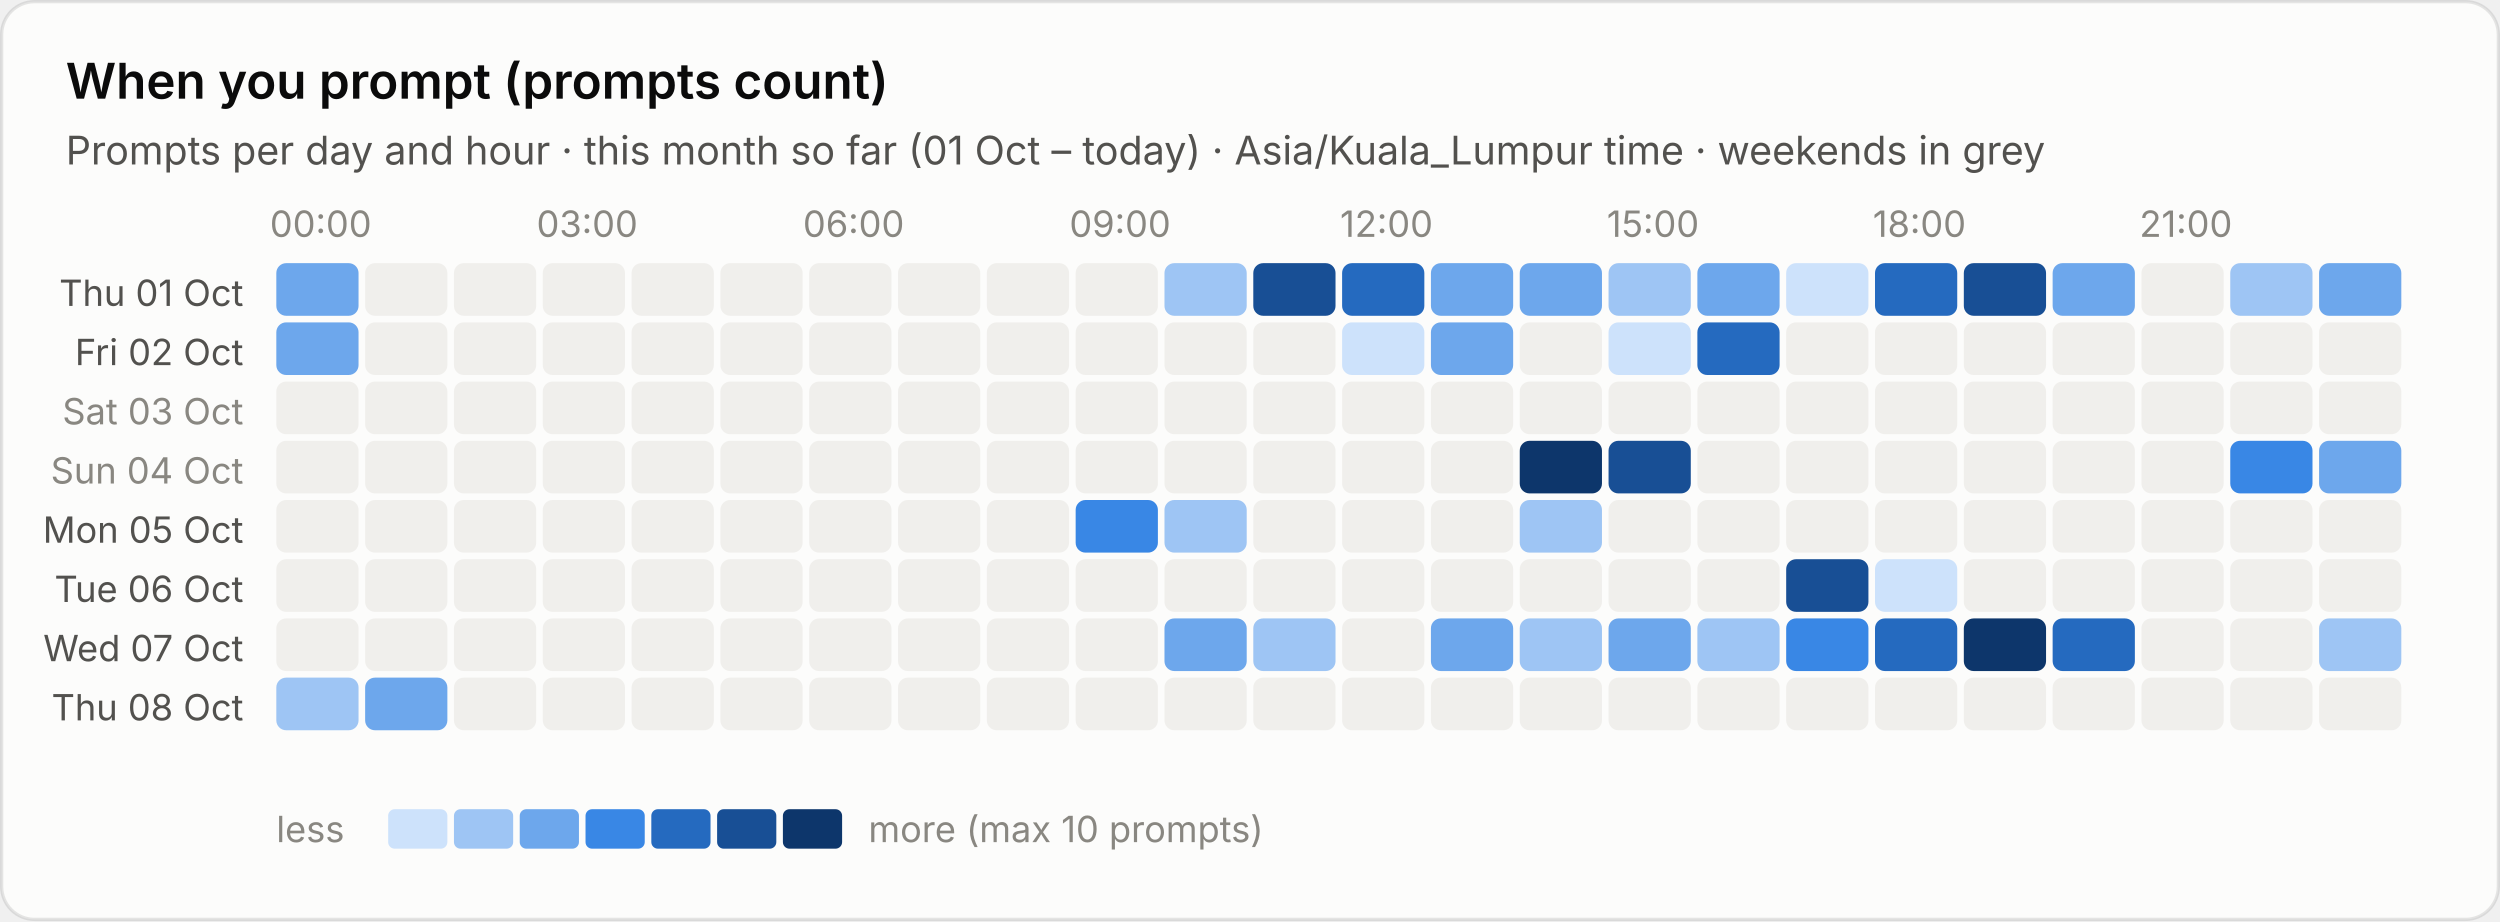
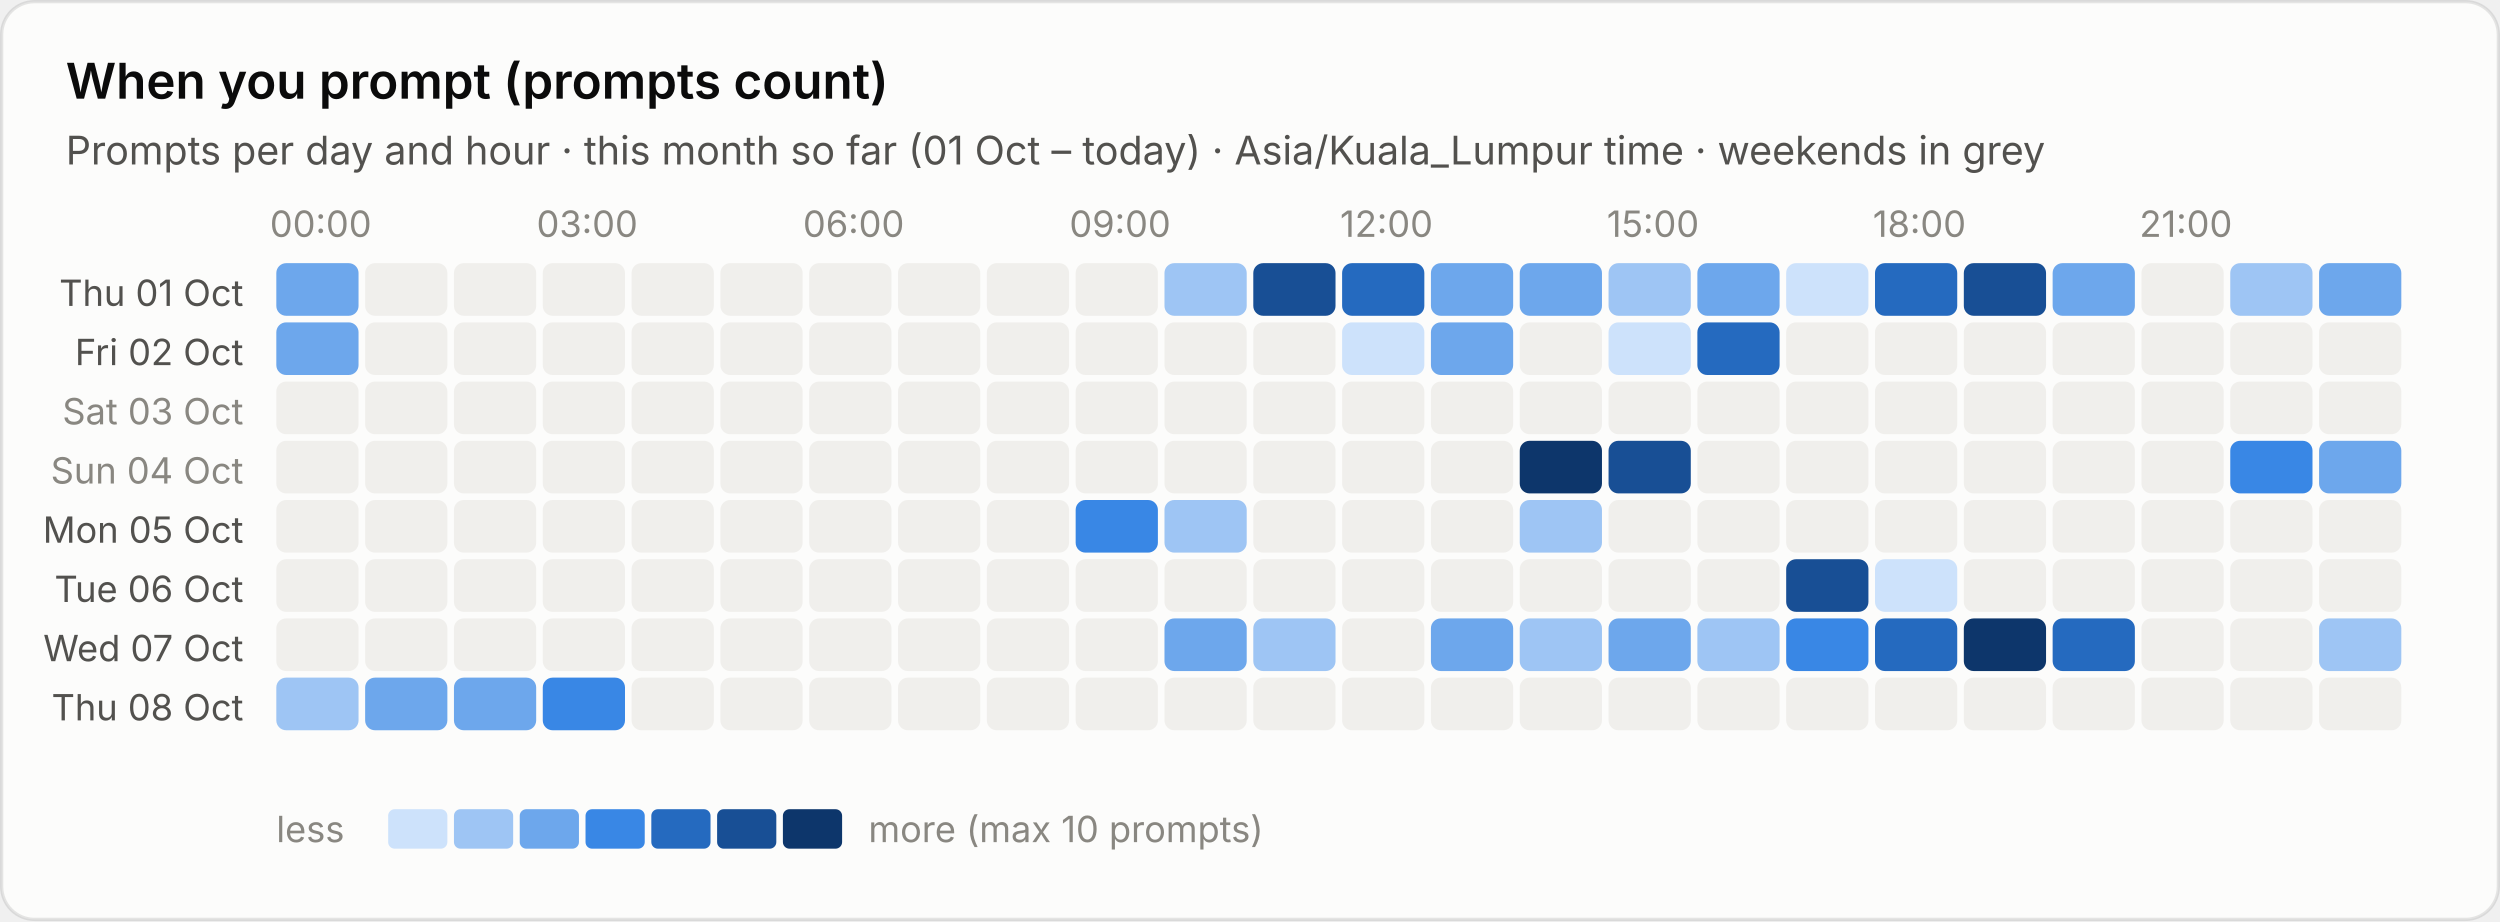
<svg xmlns="http://www.w3.org/2000/svg" viewBox="0 0 760 280" width="760" height="280" role="img" aria-label="When you prompt (prompts count)">
  <style>text{font-family:system-ui,-apple-system,"Segoe UI",sans-serif;font-variant-numeric:tabular-nums}.bg{fill:#fcfcfb;stroke:rgba(11,11,11,.10)}.tp{fill:#0b0b0b}.ts{fill:#52514e}.tm{fill:#898781}.grid{stroke:#e1e0d9;stroke-width:1}.base{stroke:#c3c2b7;stroke-width:1}.so{fill:#b5b3ad}.lo{stroke:#b5b3ad}.qe{fill:#f0efec}.ring{stroke:#fcfcfb}.area{fill-opacity:.1}.s0{fill:#2a78d6}.l0{stroke:#2a78d6}.s1{fill:#eb6834}.l1{stroke:#eb6834}.s2{fill:#1baf7a}.l2{stroke:#1baf7a}.s3{fill:#eda100}.l3{stroke:#eda100}.s4{fill:#e87ba4}.l4{stroke:#e87ba4}.s5{fill:#008300}.l5{stroke:#008300}.s6{fill:#4a3aa7}.l6{stroke:#4a3aa7}.s7{fill:#e34948}.l7{stroke:#e34948}.q0{fill:#cde2fb}.q1{fill:#9ec5f4}.q2{fill:#6da7ec}.q3{fill:#3987e5}.q4{fill:#256abf}.q5{fill:#184f95}.q6{fill:#0d366b}.r0{fill:#f8d4d4}.r1{fill:#ec8f8f}.r2{fill:#c42f2f}.a0{fill:#fbe3e3}.a1{fill:#f5b8b8}.a2{fill:#ec8f8f}.a3{fill:#d65252}.a4{fill:#a82525}.tq0{fill:#0b0b0b}.tq1{fill:#0b0b0b}.tq2{fill:#0b0b0b}.tq3{fill:#ffffff}.tq4{fill:#ffffff}.tq5{fill:#ffffff}.tq6{fill:#ffffff}.tr0{fill:#0b0b0b}.tr1{fill:#0b0b0b}.tr2{fill:#ffffff}.ta0{fill:#0b0b0b}.ta1{fill:#0b0b0b}.ta2{fill:#0b0b0b}.ta3{fill:#ffffff}.ta4{fill:#ffffff}.tw{fill:#ffffff}@media (prefers-color-scheme:dark){.bg{fill:#1a1a19;stroke:rgba(255,255,255,.10)}.tp{fill:#fff}.ts{fill:#c3c2b7}.tm{fill:#898781}.grid{stroke:#2c2c2a}.base{stroke:#383835}.so{fill:#5c5b57}.lo{stroke:#5c5b57}.qe{fill:#262624}.ring{stroke:#1a1a19}.s0{fill:#3987e5}.l0{stroke:#3987e5}.s1{fill:#d95926}.l1{stroke:#d95926}.s2{fill:#199e70}.l2{stroke:#199e70}.s3{fill:#c98500}.l3{stroke:#c98500}.s4{fill:#d55181}.l4{stroke:#d55181}.s5{fill:#008300}.l5{stroke:#008300}.s6{fill:#9085e9}.l6{stroke:#9085e9}.s7{fill:#e66767}.l7{stroke:#e66767}.q0{fill:#16263a}.q1{fill:#123a66}.q2{fill:#184f95}.q3{fill:#256abf}.q4{fill:#3987e5}.q5{fill:#6da7ec}.q6{fill:#b7d3f6}.r0{fill:#4a2023}.r1{fill:#8c2c2f}.r2{fill:#e25555}.a0{fill:#3a1a1c}.a1{fill:#5e2427}.a2{fill:#8c2c2f}.a3{fill:#c43c3f}.a4{fill:#f07070}.tq0{fill:#ffffff}.tq1{fill:#ffffff}.tq2{fill:#ffffff}.tq3{fill:#ffffff}.tq4{fill:#ffffff}.tq5{fill:#0b0b0b}.tq6{fill:#0b0b0b}.tr0{fill:#ffffff}.tr1{fill:#ffffff}.tr2{fill:#ffffff}.ta0{fill:#ffffff}.ta1{fill:#ffffff}.ta2{fill:#ffffff}.ta3{fill:#ffffff}.ta4{fill:#0b0b0b}.tw{fill:#ffffff}}</style>
  <rect class="bg" x=".5" y=".5" width="759" height="279" rx="10" />
  <text class="tp" x="20" y="30" font-size="15" font-weight="600">When you prompt (prompts count)</text>
  <text class="ts" x="20" y="50" font-size="12">Prompts per day and hour · this month so far (01 Oct – today) · Asia/Kuala_Lumpur time · weekends in grey</text>
  <text class="tm" x="97.5" y="72" font-size="11" text-anchor="middle">00:00</text>
  <text class="tm" x="178.5" y="72" font-size="11" text-anchor="middle">03:00</text>
  <text class="tm" x="259.5" y="72" font-size="11" text-anchor="middle">06:00</text>
  <text class="tm" x="340.5" y="72" font-size="11" text-anchor="middle">09:00</text>
  <text class="tm" x="421.5" y="72" font-size="11" text-anchor="middle">12:00</text>
  <text class="tm" x="502.5" y="72" font-size="11" text-anchor="middle">15:00</text>
  <text class="tm" x="583.5" y="72" font-size="11" text-anchor="middle">18:00</text>
  <text class="tm" x="664.5" y="72" font-size="11" text-anchor="middle">21:00</text>
  <text class="ts" x="74" y="93.0" font-size="11" text-anchor="end">Thu 01 Oct</text>
  <rect class="q2" x="84.0" y="80.0" width="25" height="16" rx="3" />
  <rect class="qe" x="111.0" y="80.0" width="25" height="16" rx="3" />
  <rect class="qe" x="138.0" y="80.0" width="25" height="16" rx="3" />
  <rect class="qe" x="165.0" y="80.0" width="25" height="16" rx="3" />
  <rect class="qe" x="192.0" y="80.0" width="25" height="16" rx="3" />
  <rect class="qe" x="219.0" y="80.0" width="25" height="16" rx="3" />
  <rect class="qe" x="246.0" y="80.0" width="25" height="16" rx="3" />
  <rect class="qe" x="273.0" y="80.0" width="25" height="16" rx="3" />
  <rect class="qe" x="300.0" y="80.0" width="25" height="16" rx="3" />
  <rect class="qe" x="327.0" y="80.0" width="25" height="16" rx="3" />
  <rect class="q1" x="354.0" y="80.0" width="25" height="16" rx="3" />
  <rect class="q5" x="381.0" y="80.0" width="25" height="16" rx="3" />
  <rect class="q4" x="408.0" y="80.0" width="25" height="16" rx="3" />
  <rect class="q2" x="435.0" y="80.0" width="25" height="16" rx="3" />
  <rect class="q2" x="462.0" y="80.0" width="25" height="16" rx="3" />
  <rect class="q1" x="489.0" y="80.0" width="25" height="16" rx="3" />
  <rect class="q2" x="516.0" y="80.0" width="25" height="16" rx="3" />
  <rect class="q0" x="543.0" y="80.0" width="25" height="16" rx="3" />
  <rect class="q4" x="570.0" y="80.0" width="25" height="16" rx="3" />
  <rect class="q5" x="597.0" y="80.0" width="25" height="16" rx="3" />
  <rect class="q2" x="624.0" y="80.0" width="25" height="16" rx="3" />
  <rect class="qe" x="651.0" y="80.0" width="25" height="16" rx="3" />
  <rect class="q1" x="678.0" y="80.0" width="25" height="16" rx="3" />
  <rect class="q2" x="705.0" y="80.0" width="25" height="16" rx="3" />
  <text class="ts" x="74" y="111.0" font-size="11" text-anchor="end">Fri 02 Oct</text>
  <rect class="q2" x="84.0" y="98.0" width="25" height="16" rx="3" />
  <rect class="qe" x="111.0" y="98.0" width="25" height="16" rx="3" />
  <rect class="qe" x="138.0" y="98.0" width="25" height="16" rx="3" />
  <rect class="qe" x="165.0" y="98.0" width="25" height="16" rx="3" />
  <rect class="qe" x="192.0" y="98.0" width="25" height="16" rx="3" />
  <rect class="qe" x="219.0" y="98.0" width="25" height="16" rx="3" />
  <rect class="qe" x="246.0" y="98.0" width="25" height="16" rx="3" />
  <rect class="qe" x="273.0" y="98.0" width="25" height="16" rx="3" />
  <rect class="qe" x="300.0" y="98.0" width="25" height="16" rx="3" />
  <rect class="qe" x="327.0" y="98.0" width="25" height="16" rx="3" />
  <rect class="qe" x="354.0" y="98.0" width="25" height="16" rx="3" />
  <rect class="qe" x="381.0" y="98.0" width="25" height="16" rx="3" />
  <rect class="q0" x="408.0" y="98.0" width="25" height="16" rx="3" />
  <rect class="q2" x="435.0" y="98.0" width="25" height="16" rx="3" />
  <rect class="qe" x="462.0" y="98.0" width="25" height="16" rx="3" />
  <rect class="q0" x="489.0" y="98.0" width="25" height="16" rx="3" />
  <rect class="q4" x="516.0" y="98.0" width="25" height="16" rx="3" />
  <rect class="qe" x="543.0" y="98.0" width="25" height="16" rx="3" />
  <rect class="qe" x="570.0" y="98.0" width="25" height="16" rx="3" />
  <rect class="qe" x="597.0" y="98.0" width="25" height="16" rx="3" />
  <rect class="qe" x="624.0" y="98.0" width="25" height="16" rx="3" />
  <rect class="qe" x="651.0" y="98.0" width="25" height="16" rx="3" />
  <rect class="qe" x="678.0" y="98.0" width="25" height="16" rx="3" />
  <rect class="qe" x="705.0" y="98.0" width="25" height="16" rx="3" />
  <text class="tm" x="74" y="129.0" font-size="11" text-anchor="end">Sat 03 Oct</text>
  <rect class="qe" x="84.0" y="116.0" width="25" height="16" rx="3" />
  <rect class="qe" x="111.0" y="116.0" width="25" height="16" rx="3" />
  <rect class="qe" x="138.0" y="116.0" width="25" height="16" rx="3" />
  <rect class="qe" x="165.0" y="116.0" width="25" height="16" rx="3" />
  <rect class="qe" x="192.0" y="116.0" width="25" height="16" rx="3" />
  <rect class="qe" x="219.0" y="116.0" width="25" height="16" rx="3" />
  <rect class="qe" x="246.0" y="116.0" width="25" height="16" rx="3" />
  <rect class="qe" x="273.0" y="116.0" width="25" height="16" rx="3" />
  <rect class="qe" x="300.0" y="116.0" width="25" height="16" rx="3" />
  <rect class="qe" x="327.0" y="116.0" width="25" height="16" rx="3" />
  <rect class="qe" x="354.0" y="116.0" width="25" height="16" rx="3" />
  <rect class="qe" x="381.0" y="116.0" width="25" height="16" rx="3" />
  <rect class="qe" x="408.0" y="116.0" width="25" height="16" rx="3" />
  <rect class="qe" x="435.0" y="116.0" width="25" height="16" rx="3" />
  <rect class="qe" x="462.0" y="116.0" width="25" height="16" rx="3" />
  <rect class="qe" x="489.0" y="116.0" width="25" height="16" rx="3" />
  <rect class="qe" x="516.0" y="116.0" width="25" height="16" rx="3" />
  <rect class="qe" x="543.0" y="116.0" width="25" height="16" rx="3" />
  <rect class="qe" x="570.0" y="116.0" width="25" height="16" rx="3" />
  <rect class="qe" x="597.0" y="116.0" width="25" height="16" rx="3" />
  <rect class="qe" x="624.0" y="116.0" width="25" height="16" rx="3" />
  <rect class="qe" x="651.0" y="116.0" width="25" height="16" rx="3" />
  <rect class="qe" x="678.0" y="116.0" width="25" height="16" rx="3" />
  <rect class="qe" x="705.0" y="116.0" width="25" height="16" rx="3" />
  <text class="tm" x="74" y="147.0" font-size="11" text-anchor="end">Sun 04 Oct</text>
  <rect class="qe" x="84.0" y="134.0" width="25" height="16" rx="3" />
  <rect class="qe" x="111.0" y="134.0" width="25" height="16" rx="3" />
  <rect class="qe" x="138.0" y="134.0" width="25" height="16" rx="3" />
  <rect class="qe" x="165.0" y="134.0" width="25" height="16" rx="3" />
  <rect class="qe" x="192.0" y="134.0" width="25" height="16" rx="3" />
  <rect class="qe" x="219.0" y="134.0" width="25" height="16" rx="3" />
  <rect class="qe" x="246.0" y="134.0" width="25" height="16" rx="3" />
  <rect class="qe" x="273.0" y="134.0" width="25" height="16" rx="3" />
  <rect class="qe" x="300.0" y="134.0" width="25" height="16" rx="3" />
  <rect class="qe" x="327.0" y="134.0" width="25" height="16" rx="3" />
  <rect class="qe" x="354.0" y="134.0" width="25" height="16" rx="3" />
  <rect class="qe" x="381.0" y="134.0" width="25" height="16" rx="3" />
  <rect class="qe" x="408.0" y="134.0" width="25" height="16" rx="3" />
  <rect class="qe" x="435.0" y="134.0" width="25" height="16" rx="3" />
  <rect class="q6" x="462.0" y="134.0" width="25" height="16" rx="3" />
  <rect class="q5" x="489.0" y="134.0" width="25" height="16" rx="3" />
  <rect class="qe" x="516.0" y="134.0" width="25" height="16" rx="3" />
  <rect class="qe" x="543.0" y="134.0" width="25" height="16" rx="3" />
  <rect class="qe" x="570.0" y="134.0" width="25" height="16" rx="3" />
  <rect class="qe" x="597.0" y="134.0" width="25" height="16" rx="3" />
  <rect class="qe" x="624.0" y="134.0" width="25" height="16" rx="3" />
  <rect class="qe" x="651.0" y="134.0" width="25" height="16" rx="3" />
  <rect class="q3" x="678.0" y="134.0" width="25" height="16" rx="3" />
  <rect class="q2" x="705.0" y="134.0" width="25" height="16" rx="3" />
  <text class="ts" x="74" y="165.0" font-size="11" text-anchor="end">Mon 05 Oct</text>
  <rect class="qe" x="84.0" y="152.0" width="25" height="16" rx="3" />
  <rect class="qe" x="111.0" y="152.0" width="25" height="16" rx="3" />
  <rect class="qe" x="138.0" y="152.0" width="25" height="16" rx="3" />
  <rect class="qe" x="165.0" y="152.0" width="25" height="16" rx="3" />
  <rect class="qe" x="192.0" y="152.0" width="25" height="16" rx="3" />
  <rect class="qe" x="219.0" y="152.0" width="25" height="16" rx="3" />
  <rect class="qe" x="246.0" y="152.0" width="25" height="16" rx="3" />
  <rect class="qe" x="273.0" y="152.0" width="25" height="16" rx="3" />
  <rect class="qe" x="300.0" y="152.0" width="25" height="16" rx="3" />
  <rect class="q3" x="327.0" y="152.0" width="25" height="16" rx="3" />
  <rect class="q1" x="354.0" y="152.0" width="25" height="16" rx="3" />
  <rect class="qe" x="381.0" y="152.0" width="25" height="16" rx="3" />
  <rect class="qe" x="408.0" y="152.0" width="25" height="16" rx="3" />
  <rect class="qe" x="435.0" y="152.0" width="25" height="16" rx="3" />
  <rect class="q1" x="462.0" y="152.0" width="25" height="16" rx="3" />
  <rect class="qe" x="489.0" y="152.0" width="25" height="16" rx="3" />
  <rect class="qe" x="516.0" y="152.0" width="25" height="16" rx="3" />
  <rect class="qe" x="543.0" y="152.0" width="25" height="16" rx="3" />
  <rect class="qe" x="570.0" y="152.0" width="25" height="16" rx="3" />
  <rect class="qe" x="597.0" y="152.0" width="25" height="16" rx="3" />
  <rect class="qe" x="624.0" y="152.0" width="25" height="16" rx="3" />
  <rect class="qe" x="651.0" y="152.0" width="25" height="16" rx="3" />
  <rect class="qe" x="678.0" y="152.0" width="25" height="16" rx="3" />
  <rect class="qe" x="705.0" y="152.0" width="25" height="16" rx="3" />
  <text class="ts" x="74" y="183.0" font-size="11" text-anchor="end">Tue 06 Oct</text>
  <rect class="qe" x="84.0" y="170.0" width="25" height="16" rx="3" />
  <rect class="qe" x="111.0" y="170.0" width="25" height="16" rx="3" />
  <rect class="qe" x="138.0" y="170.0" width="25" height="16" rx="3" />
  <rect class="qe" x="165.0" y="170.0" width="25" height="16" rx="3" />
  <rect class="qe" x="192.0" y="170.0" width="25" height="16" rx="3" />
  <rect class="qe" x="219.0" y="170.0" width="25" height="16" rx="3" />
  <rect class="qe" x="246.0" y="170.0" width="25" height="16" rx="3" />
  <rect class="qe" x="273.0" y="170.0" width="25" height="16" rx="3" />
  <rect class="qe" x="300.0" y="170.0" width="25" height="16" rx="3" />
  <rect class="qe" x="327.0" y="170.0" width="25" height="16" rx="3" />
  <rect class="qe" x="354.0" y="170.0" width="25" height="16" rx="3" />
  <rect class="qe" x="381.0" y="170.0" width="25" height="16" rx="3" />
  <rect class="qe" x="408.0" y="170.0" width="25" height="16" rx="3" />
  <rect class="qe" x="435.0" y="170.0" width="25" height="16" rx="3" />
  <rect class="qe" x="462.0" y="170.0" width="25" height="16" rx="3" />
  <rect class="qe" x="489.0" y="170.0" width="25" height="16" rx="3" />
  <rect class="qe" x="516.0" y="170.0" width="25" height="16" rx="3" />
  <rect class="q5" x="543.0" y="170.0" width="25" height="16" rx="3" />
  <rect class="q0" x="570.0" y="170.0" width="25" height="16" rx="3" />
  <rect class="qe" x="597.0" y="170.0" width="25" height="16" rx="3" />
  <rect class="qe" x="624.0" y="170.0" width="25" height="16" rx="3" />
  <rect class="qe" x="651.0" y="170.0" width="25" height="16" rx="3" />
  <rect class="qe" x="678.0" y="170.0" width="25" height="16" rx="3" />
  <rect class="qe" x="705.0" y="170.0" width="25" height="16" rx="3" />
  <text class="ts" x="74" y="201.0" font-size="11" text-anchor="end">Wed 07 Oct</text>
  <rect class="qe" x="84.0" y="188.0" width="25" height="16" rx="3" />
  <rect class="qe" x="111.0" y="188.0" width="25" height="16" rx="3" />
  <rect class="qe" x="138.0" y="188.0" width="25" height="16" rx="3" />
  <rect class="qe" x="165.0" y="188.0" width="25" height="16" rx="3" />
  <rect class="qe" x="192.0" y="188.0" width="25" height="16" rx="3" />
  <rect class="qe" x="219.0" y="188.0" width="25" height="16" rx="3" />
  <rect class="qe" x="246.0" y="188.0" width="25" height="16" rx="3" />
  <rect class="qe" x="273.0" y="188.0" width="25" height="16" rx="3" />
  <rect class="qe" x="300.0" y="188.0" width="25" height="16" rx="3" />
  <rect class="qe" x="327.0" y="188.0" width="25" height="16" rx="3" />
  <rect class="q2" x="354.0" y="188.0" width="25" height="16" rx="3" />
  <rect class="q1" x="381.0" y="188.0" width="25" height="16" rx="3" />
  <rect class="qe" x="408.0" y="188.0" width="25" height="16" rx="3" />
  <rect class="q2" x="435.0" y="188.0" width="25" height="16" rx="3" />
  <rect class="q1" x="462.0" y="188.0" width="25" height="16" rx="3" />
  <rect class="q2" x="489.0" y="188.0" width="25" height="16" rx="3" />
  <rect class="q1" x="516.0" y="188.0" width="25" height="16" rx="3" />
  <rect class="q3" x="543.0" y="188.0" width="25" height="16" rx="3" />
  <rect class="q4" x="570.0" y="188.0" width="25" height="16" rx="3" />
  <rect class="q6" x="597.0" y="188.0" width="25" height="16" rx="3" />
  <rect class="q4" x="624.0" y="188.0" width="25" height="16" rx="3" />
  <rect class="qe" x="651.0" y="188.0" width="25" height="16" rx="3" />
  <rect class="qe" x="678.0" y="188.0" width="25" height="16" rx="3" />
  <rect class="q1" x="705.0" y="188.0" width="25" height="16" rx="3" />
  <text class="ts" x="74" y="219.0" font-size="11" text-anchor="end">Thu 08 Oct</text>
  <rect class="q1" x="84.0" y="206.0" width="25" height="16" rx="3" />
  <rect class="q2" x="111.0" y="206.0" width="25" height="16" rx="3" />
-   <rect class="qe" x="138.0" y="206.0" width="25" height="16" rx="3" />
-   <rect class="qe" x="165.0" y="206.0" width="25" height="16" rx="3" />
+   <rect class="q2" x="138.0" y="206.0" width="25" height="16" rx="3" />
+   <rect class="q3" x="165.0" y="206.0" width="25" height="16" rx="3" />
  <rect class="qe" x="192.0" y="206.0" width="25" height="16" rx="3" />
  <rect class="qe" x="219.0" y="206.0" width="25" height="16" rx="3" />
  <rect class="qe" x="246.0" y="206.0" width="25" height="16" rx="3" />
  <rect class="qe" x="273.0" y="206.0" width="25" height="16" rx="3" />
  <rect class="qe" x="300.0" y="206.0" width="25" height="16" rx="3" />
  <rect class="qe" x="327.0" y="206.0" width="25" height="16" rx="3" />
  <rect class="qe" x="354.0" y="206.0" width="25" height="16" rx="3" />
  <rect class="qe" x="381.0" y="206.0" width="25" height="16" rx="3" />
  <rect class="qe" x="408.0" y="206.0" width="25" height="16" rx="3" />
  <rect class="qe" x="435.0" y="206.0" width="25" height="16" rx="3" />
  <rect class="qe" x="462.0" y="206.0" width="25" height="16" rx="3" />
  <rect class="qe" x="489.0" y="206.0" width="25" height="16" rx="3" />
  <rect class="qe" x="516.0" y="206.0" width="25" height="16" rx="3" />
  <rect class="qe" x="543.0" y="206.0" width="25" height="16" rx="3" />
  <rect class="qe" x="570.0" y="206.0" width="25" height="16" rx="3" />
  <rect class="qe" x="597.0" y="206.0" width="25" height="16" rx="3" />
  <rect class="qe" x="624.0" y="206.0" width="25" height="16" rx="3" />
  <rect class="qe" x="651.0" y="206.0" width="25" height="16" rx="3" />
  <rect class="qe" x="678.0" y="206.0" width="25" height="16" rx="3" />
  <rect class="qe" x="705.0" y="206.0" width="25" height="16" rx="3" />
  <text class="tm" x="84" y="256" font-size="11">less</text>
  <rect class="q0" x="118" y="246" width="18" height="12" rx="2" />
  <rect class="q1" x="138" y="246" width="18" height="12" rx="2" />
  <rect class="q2" x="158" y="246" width="18" height="12" rx="2" />
  <rect class="q3" x="178" y="246" width="18" height="12" rx="2" />
  <rect class="q4" x="198" y="246" width="18" height="12" rx="2" />
  <rect class="q5" x="218" y="246" width="18" height="12" rx="2" />
  <rect class="q6" x="238" y="246" width="18" height="12" rx="2" />
  <text class="tm" x="264" y="256" font-size="11">more (max 10 prompts)</text>
</svg>
